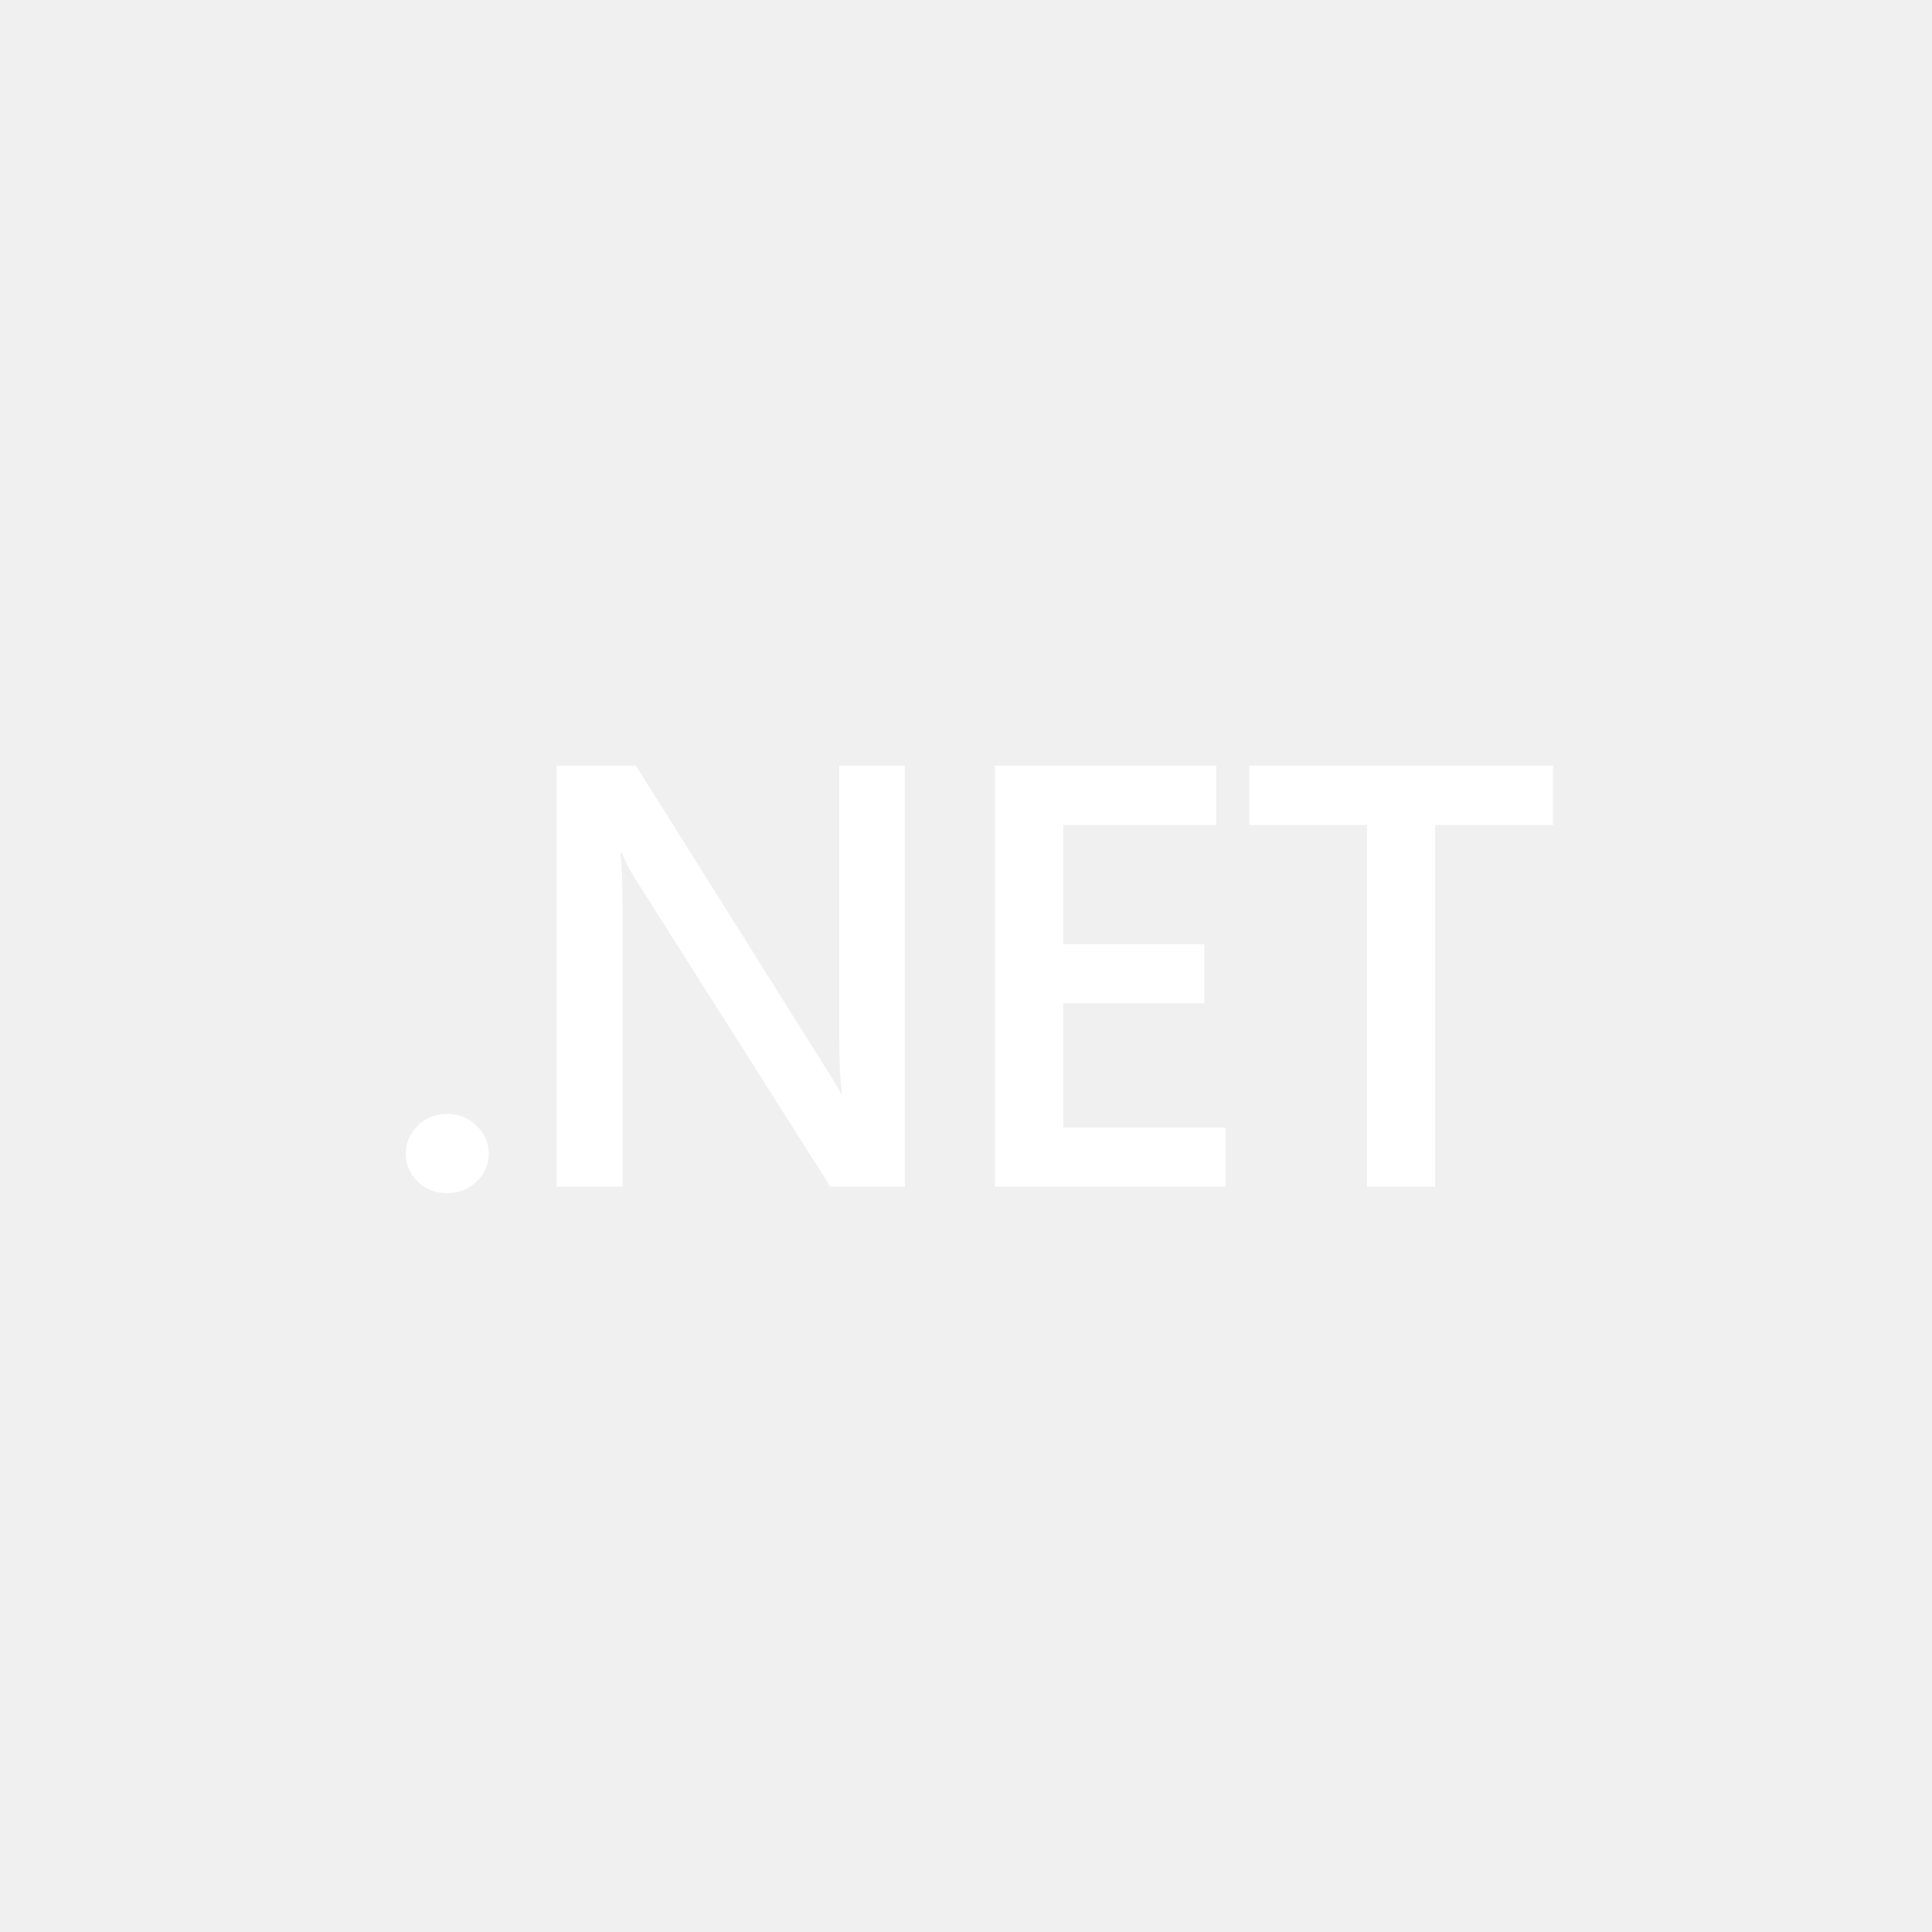
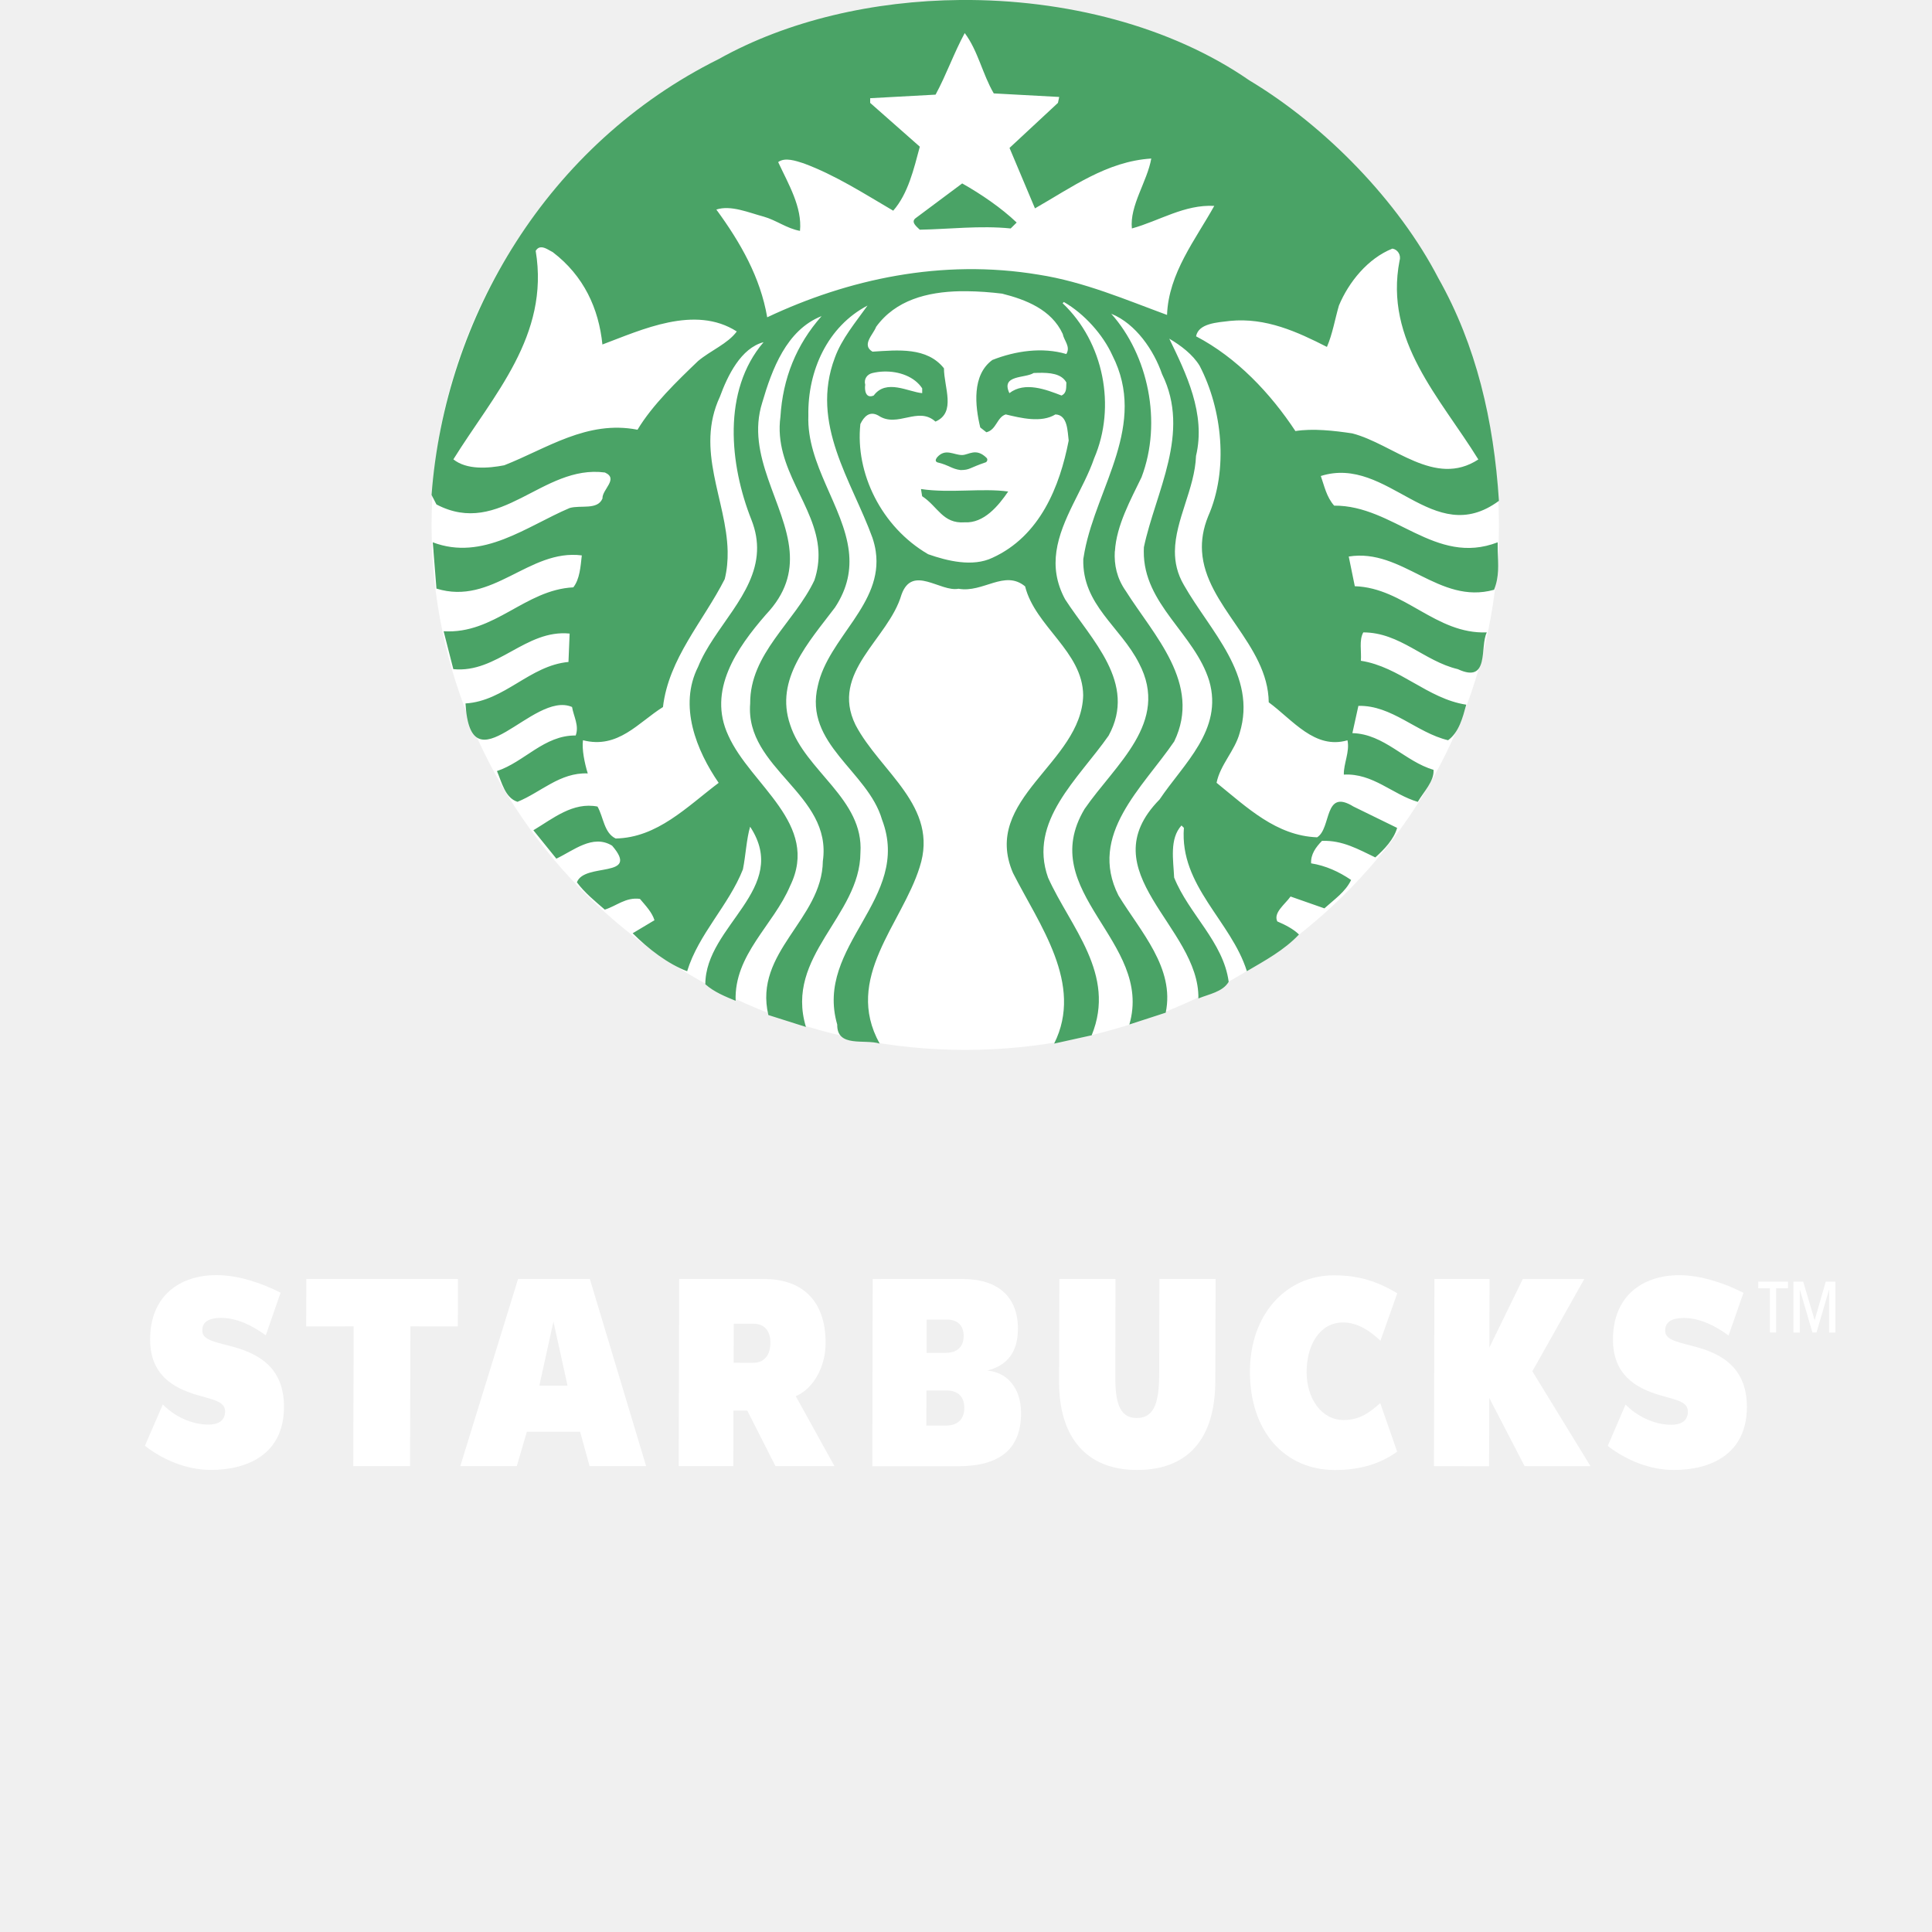
- <svg xmlns="http://www.w3.org/2000/svg" width="456" height="456" viewBox="0 0 456 456" version="1.1" xml:space="preserve" style="fill-rule:evenodd;clip-rule:evenodd;stroke-linejoin:round;stroke-miterlimit:2;">
-   <path d="m 105.5,281.609 c -2.703,0 -5.001,-0.9 -6.893,-2.702 -1.892,-1.848 -2.838,-4.042 -2.838,-6.582 0,-2.587 0.946,-4.804 2.838,-6.652 1.892,-1.848 4.19,-2.772 6.893,-2.772 2.748,0 5.068,0.924 6.96,2.772 1.937,1.848 2.906,4.064 2.906,6.652 0,2.54 -0.968,4.734 -2.906,6.582 -1.892,1.802 -4.212,2.702 -6.96,2.702 z" style="fill:#ffffff;fill-rule:nonzero;stroke-width:0.838" />
-   <path d="M 213.561,280.084 H 195.99 L 149.7,207.054 c -1.171,-1.848 -2.14,-3.765 -2.906,-5.751 h -0.406 c 0.361,2.125 0.541,6.675 0.541,13.65 v 65.132 h -15.543 v -99.36 h 18.719 l 44.737,71.298 c 1.892,2.957 3.109,4.989 3.649,6.098 h 0.27 c -0.45,-2.632 -0.676,-7.09 -0.676,-13.373 v -64.023 h 15.476 z" style="fill:#ffffff;fill-rule:nonzero;stroke-width:0.838" />
-   <path d="m 289.251,280.084 h -54.401 v -99.36 h 52.238 v 13.997 h -36.154 v 28.131 h 33.316 v 13.927 h -33.316 v 29.378 h 38.316 z" style="fill:#ffffff;fill-rule:nonzero;stroke-width:0.838" />
-   <path d="M 366.565,194.721 H 338.722 v 85.363 h -16.084 v -85.363 h -27.775 v -13.997 h 71.701 z" style="fill:#ffffff;fill-rule:nonzero;stroke-width:0.838" />
+ <svg xmlns="http://www.w3.org/2000/svg" width="200" height="200" viewBox="0 0 200 200" fill="none">
+   <g clip-path="url(#clip0_308_1354)">
+     <path d="M125.808 142.965C125.795 148.961 122.972 152.171 117.703 152.171C112.528 152.171 109.623 148.863 109.636 143.024L109.666 132.398H115.473L115.46 142.685C115.451 145.536 116.1 146.799 117.668 146.789C119.231 146.794 119.989 145.654 119.997 142.39L120.023 132.393H125.839L125.808 142.965Z" fill="white" />
+     <path d="M42.487 137.303L42.448 151.768H36.572L36.611 137.303L31.696 137.308L31.709 132.393L47.41 132.398L47.397 137.308L42.487 137.303Z" fill="white" />
+     <path d="M57.291 136.812L55.832 143.447L58.754 143.452L57.291 136.812ZM61.032 151.768L60.053 148.214H54.541L53.498 151.768L47.648 151.773L53.632 132.393H61.058L66.886 151.768H61.032Z" fill="white" />
+     <path d="M144.631 150.274L142.881 145.246C141.846 146.17 140.794 147.006 139.088 147.001C136.785 147.001 135.252 144.755 135.26 142.012C135.265 139.23 136.62 136.906 139.023 136.901C140.534 136.891 141.855 137.795 142.903 138.793L144.644 133.878C142.704 132.718 140.768 132.02 138.101 132.02C133.16 132.01 129.406 136.031 129.393 141.958C129.376 148.215 133.009 152.176 138.214 152.176C141.08 152.171 143.093 151.385 144.631 150.274Z" fill="white" />
+     <path d="M157.824 151.773L154.169 144.715L154.148 151.783L148.441 151.773L148.493 132.398H154.2L154.178 139.496L157.638 132.403H164.007L158.629 141.953L164.648 151.778L157.824 151.773Z" fill="white" />
+     <path d="M21.854 152.166C25.556 152.161 29.389 150.598 29.397 145.644C29.415 141.171 26.21 139.952 23.721 139.309C21.841 138.837 20.932 138.601 20.941 137.706C20.941 136.527 22.214 136.428 22.889 136.428C24.582 136.433 26.158 137.254 27.514 138.232L29.046 133.819C27.055 132.801 24.651 132 22.396 132C18.555 132 15.546 134.202 15.541 138.625C15.528 142.258 17.84 143.658 20.404 144.41C22.17 144.926 23.305 145.094 23.301 146.126C23.296 147.168 22.43 147.477 21.586 147.472C19.715 147.477 17.944 146.514 16.853 145.388L15 149.669C16.983 151.203 19.408 152.166 21.854 152.166Z" fill="white" />
+     <path d="M173.286 152.171C176.984 152.171 180.825 150.613 180.838 145.654C180.846 141.181 177.651 139.957 175.157 139.323C173.273 138.842 172.373 138.616 172.377 137.721C172.386 136.532 173.646 136.443 174.321 136.438C176.014 136.443 177.59 137.264 178.941 138.252L180.483 133.833C178.487 132.816 176.075 132.015 173.827 132.005C169.991 132.015 166.982 134.202 166.973 138.635C166.96 142.272 169.281 143.678 171.831 144.43C173.598 144.946 174.737 145.098 174.728 146.145C174.728 147.182 173.862 147.492 173.018 147.492C171.152 147.492 169.381 146.529 168.276 145.403L166.432 149.684C168.415 151.208 170.848 152.171 173.286 152.171Z" fill="white" />
+     <path d="M82.379 144.533C84.375 143.668 85.466 141.27 85.466 139.043C85.483 134.472 82.855 132.398 79.114 132.403L70.307 132.393L70.263 151.768H75.914L75.927 146.022H77.356L80.274 151.768H86.38L82.379 144.533ZM79.746 139.068C79.737 140.341 79.066 141.078 77.954 141.078L75.944 141.073L75.957 137.028H77.988C79.062 137.033 79.755 137.682 79.75 139.009V139.068H79.746Z" fill="white" />
+     <path d="M102.201 141.879C104.323 141.339 105.371 139.918 105.375 137.559C105.388 134.256 103.31 132.398 99.642 132.398L90.342 132.403L90.303 151.783H99.231C103.544 151.768 105.696 149.965 105.7 146.308C105.704 143.786 104.366 142.086 102.201 141.879ZM95.927 136.601H97.975C99.054 136.591 99.759 137.146 99.759 138.282L99.755 138.336C99.755 139.412 99.071 140.041 97.945 140.046L95.923 140.051L95.927 136.601ZM99.82 145.777C99.824 146.907 99.118 147.576 97.967 147.571L95.897 147.576L95.906 143.944H97.997C99.101 143.944 99.82 144.529 99.824 145.723L99.82 145.777Z" fill="white" />
+     <path d="M185.09 133.361H183.869V137.942H183.219V133.361H182.016V132.673H185.094V133.361H185.09ZM186.311 137.947H185.661V132.673H186.666L187.852 136.669L189 132.673H190V137.947H189.351V133.543H189.333L188.043 137.942H187.623L186.333 133.543H186.315V137.947H186.311Z" fill="white" />
+   </g>
+   <g clip-path="url(#clip1_308_1354)">
+     <path d="M155.169 54.39C155.169 84.376 130.433 108.685 99.925 108.685C69.411 108.685 44.675 84.376 44.675 54.39C44.675 24.404 69.411 0.095 99.919 0.095C130.433 0.095 155.169 24.404 155.169 54.39Z" fill="white" />
+     <path d="M99.606 18.988C101.573 20.098 103.661 21.525 105.246 23.037L104.625 23.65C101.488 23.327 98.185 23.728 95.214 23.778C94.883 23.449 94.216 22.959 94.837 22.546L99.606 18.988ZM155.044 57.066C155.084 58.449 155.221 59.637 154.667 61.053C148.941 62.648 145.177 56.715 139.621 57.612L140.249 60.685C145.388 60.853 148.605 65.671 153.915 65.465C153.162 66.937 154.251 70.824 150.909 69.268C147.441 68.454 144.931 65.465 141.127 65.465C140.671 66.29 140.956 67.428 140.876 68.403C144.892 69.017 147.772 72.335 151.787 72.949C151.411 74.298 151.034 75.804 149.905 76.629C146.643 75.854 144.093 72.988 140.62 73.071L139.998 75.893C143.3 75.977 145.433 78.832 148.399 79.691C148.479 80.879 147.39 81.944 146.768 83.009C144.133 82.234 142.125 80.025 139.114 80.187C139.074 79.077 139.747 77.817 139.49 76.635C136.108 77.616 133.844 74.549 131.34 72.703C131.266 66.675 124.775 62.721 124.433 57.072C124.365 55.945 124.541 54.746 125.066 53.452C127.199 48.628 126.526 42.366 124.188 37.871C123.475 36.689 122.22 35.752 121.045 35.06C122.762 38.618 124.855 42.823 123.811 47.195C123.692 50.575 121.655 53.815 121.627 57.072C121.621 58.231 121.872 59.392 122.557 60.563C125.277 65.353 130.165 69.881 128.328 75.888C127.821 77.733 126.315 79.161 125.939 81.035C129.121 83.611 132.127 86.517 136.348 86.678C137.853 85.742 137.015 81.576 140.112 83.494L144.629 85.703C144.298 86.885 143.289 87.944 142.371 88.759C140.654 87.944 138.983 86.963 136.85 87.047C136.216 87.699 135.675 88.435 135.726 89.372C137.232 89.612 138.612 90.237 139.867 91.095C139.285 92.322 138.144 93.092 137.101 94.034L133.599 92.807C133.011 93.627 131.796 94.486 132.224 95.384C133.011 95.718 133.889 96.165 134.471 96.739C132.926 98.373 130.964 99.427 129.076 100.537C127.45 95.345 122.095 91.703 122.557 85.697L122.306 85.452C121.045 86.835 121.467 89.049 121.547 90.844C123.053 94.603 126.646 97.514 127.193 101.635C126.566 102.695 125.146 102.907 124.057 103.359C124.182 95.919 112.644 90.281 120.041 82.758C122.511 79.072 126.646 75.558 125.18 70.489C123.674 65.593 118.359 62.559 118.404 57.072L118.416 56.642C119.625 50.92 123.309 44.825 120.298 38.735C119.459 36.287 117.583 33.504 115.034 32.478C118.838 36.733 120.344 43.676 118.171 49.404C117.075 51.679 115.564 54.395 115.416 57.072H115.404C115.324 58.471 115.615 59.86 116.539 61.176C119.425 65.755 124.439 70.785 121.553 76.757C118.29 81.537 112.61 86.4 115.781 92.696C118.079 96.454 121.638 100.208 120.674 104.831L116.91 106.058C119.42 97.436 107.128 92.367 112.273 83.745C115.45 79.128 121.131 74.794 117.914 68.666C115.992 64.868 112.016 62.62 112.142 57.875L112.279 57.077C113.573 50.346 118.809 43.972 115.148 36.778C114.184 34.653 112.262 32.489 110.129 31.262L110.003 31.391C114.269 35.439 115.564 42.098 113.265 47.446C112.193 50.586 109.838 53.714 109.359 57.077C109.13 58.661 109.324 60.306 110.26 62.04C112.975 66.245 117.743 70.707 114.765 76.15C111.634 80.639 106.41 85.011 108.497 90.856C110.796 95.969 115.598 100.838 113.009 107.173L109.125 108.032C112.216 101.853 107.579 95.73 104.864 90.37C101.562 82.686 111.965 79.005 112.13 71.978C112.091 67.444 107.163 64.868 106.119 60.702C103.986 58.94 101.773 61.405 99.223 60.947C97.341 61.316 94.444 58.41 93.32 61.561C91.98 66.178 85.883 69.569 88.564 75.045C91.113 79.908 97.256 83.472 95.202 89.768C93.366 95.651 87.303 101.251 91.062 108.032C89.516 107.541 86.63 108.478 86.67 106.063C84.286 97.849 94.444 93.064 91.307 84.849C89.847 79.819 83.197 77.042 84.662 70.991C85.746 66.011 91.461 62.531 90.657 57.077C90.594 56.62 90.474 56.151 90.314 55.666C88.181 49.783 83.829 43.894 86.425 37.023C87.138 35.06 88.558 33.387 89.807 31.631C85.683 33.789 83.596 38.367 83.681 43.024C83.499 48.087 87.326 52.432 87.873 57.066C88.09 58.94 87.776 60.853 86.436 62.888C83.721 66.491 80.168 70.288 81.799 75.034C83.345 79.819 89.448 82.719 89.071 88.279C89.031 94.854 81.212 98.953 83.43 106.309L79.54 105.076C77.995 98.54 85.101 95.194 85.181 89.143C86.185 82.189 77.111 79.607 77.658 72.826C77.618 67.673 82.255 64.411 84.303 60.077C84.657 59.023 84.771 58.025 84.725 57.072C84.474 52.281 80.059 48.534 80.79 43.146C81.035 39.181 82.415 35.707 85.05 32.724C81.417 34.151 79.911 38.245 78.907 41.674C77.162 47.178 81.326 52.131 81.742 57.066C81.925 59.246 81.383 61.41 79.284 63.624C76.272 67.093 73.215 71.471 75.394 76.138C77.698 81.286 84.93 85.29 81.793 91.709C80.082 95.757 75.981 98.819 76.153 103.604C75.069 103.152 73.94 102.706 73.016 101.892C73.016 95.802 81.873 91.999 77.653 85.58C77.276 86.846 77.196 88.569 76.906 89.997C75.44 93.716 72.308 96.694 71.133 100.542C69.171 99.801 67.124 98.245 65.493 96.611L67.751 95.261C67.5 94.441 66.833 93.75 66.246 93.053C64.78 92.852 63.816 93.794 62.607 94.162C61.563 93.259 60.553 92.445 59.721 91.341C60.474 89.249 66.331 90.978 63.365 87.543C61.363 86.316 59.35 88.067 57.593 88.887L55.215 85.948C57.263 84.721 59.304 83.003 61.854 83.494C62.481 84.598 62.527 86.227 63.736 86.801C68.042 86.718 71.094 83.533 74.396 81.04C72.097 77.694 70.221 73.071 72.269 69.022C73.905 64.963 78.172 61.55 78.366 57.066C78.411 56.045 78.246 54.969 77.79 53.815C75.531 48.132 74.738 40.453 79.044 35.423C76.7 36.036 75.32 38.891 74.527 41.061C71.938 46.61 75.212 51.751 75.326 57.066C75.343 58.025 75.263 58.979 75.023 59.949C72.805 64.321 69.217 68.158 68.63 73.194C66.08 74.783 63.987 77.566 60.348 76.629C60.223 77.566 60.514 78.999 60.844 80.064C57.964 79.947 55.996 82.022 53.572 83.003C52.278 82.596 51.941 80.962 51.445 79.819C54.285 78.882 56.333 76.099 59.595 76.138C59.972 75.112 59.384 74.17 59.219 73.188C55.164 71.426 48.73 81.894 48.188 72.82C52.243 72.575 54.833 68.894 58.848 68.526L58.968 65.587C54.411 65.135 51.479 69.72 46.928 69.268L45.924 65.347C51.194 65.671 54.331 61.053 59.35 60.802C60.017 59.944 60.097 58.678 60.228 57.495C54.753 56.798 50.994 62.732 45.182 60.931C45.182 60.931 44.983 58.46 44.874 57.066H44.88C44.84 56.52 44.8 56.14 44.8 56.14C49.985 58.109 54.536 54.467 58.974 52.588C60.103 52.259 61.859 52.828 62.367 51.606C62.322 50.664 64.078 49.565 62.618 48.913C56.133 48.054 51.827 55.7 45.182 52.22L44.675 51.238C46.061 32.763 56.715 14.906 74.396 6.117C81.554 2.113 90.451 0.072 99.423 -0.001C110.248 -0.09 121.193 2.687 129.332 8.32C137.237 13.06 144.795 20.873 148.901 28.803C152.825 35.752 154.633 43.548 155.169 51.846C148.314 56.91 143.711 47.072 136.73 49.275C137.106 50.34 137.317 51.439 138.11 52.343C144.298 52.298 148.559 58.639 155.038 56.14L155.044 57.066ZM76.272 34.313C71.926 31.53 66.411 34.151 62.361 35.662C61.985 31.943 60.439 28.552 57.217 26.098C56.903 25.948 56.47 25.624 56.082 25.602C55.848 25.585 55.626 25.68 55.455 25.97C56.915 34.759 51.074 40.888 46.933 47.552C48.314 48.656 50.527 48.489 52.198 48.166C56.584 46.448 60.764 43.464 65.995 44.485C67.54 41.908 70.135 39.416 72.263 37.374C73.563 36.282 75.348 35.579 76.272 34.313ZM89.567 39.834C89.482 40.364 89.607 41.306 90.446 40.944C91.746 39.187 94.039 40.576 95.465 40.698V40.202C94.683 39.003 93.081 38.406 91.455 38.462C91.079 38.473 90.697 38.529 90.332 38.612C89.778 38.735 89.402 39.22 89.567 39.834ZM110.014 34.569C108.845 32.032 106.17 31.011 103.741 30.398C102.549 30.253 101.317 30.158 100.09 30.147C99.862 30.147 99.634 30.142 99.4 30.147C95.972 30.214 92.698 31.073 90.697 33.833C90.411 34.614 89.145 35.707 90.32 36.404C92.955 36.237 95.961 35.913 97.718 38.127C97.718 40.09 99.012 42.706 96.839 43.643C95.037 42.014 92.904 44.334 90.948 43.029C90.024 42.499 89.442 43.118 89.065 43.894C88.518 48.963 91.233 54.551 96.081 57.373C98.043 58.064 100.689 58.722 102.737 57.741C107.67 55.493 109.712 50.346 110.63 45.606C110.505 44.702 110.551 42.946 109.256 42.901C107.796 43.804 105.663 43.269 104.111 42.901C103.193 43.191 103.153 44.502 102.109 44.747L101.476 44.251C100.934 42.009 100.598 38.819 102.731 37.263C105.115 36.321 107.916 35.913 110.385 36.65C110.853 35.874 110.14 35.261 110.014 34.569ZM107.493 38.596C107.328 38.601 107.168 38.607 107.003 38.612C106.125 39.181 103.575 38.774 104.493 40.698C106.085 39.466 108.298 40.33 109.889 40.944C110.476 40.659 110.351 40.085 110.391 39.594C109.878 38.663 108.663 38.574 107.493 38.596ZM125.699 21.314C122.602 21.152 120.013 22.869 117.172 23.65C116.927 21.286 118.764 18.787 119.18 16.412C114.583 16.701 110.944 19.406 107.14 21.57C106.262 19.49 105.377 17.399 104.505 15.313L109.518 10.651L109.649 10.037L102.874 9.669C101.704 7.667 101.248 5.264 99.868 3.423C98.739 5.509 97.98 7.712 96.851 9.797L90.081 10.166V10.651L95.219 15.185C94.592 17.516 94.01 20.048 92.465 21.81C89.453 20.048 86.487 18.129 83.191 16.908C82.398 16.657 81.263 16.25 80.556 16.78C81.6 19.027 83.06 21.447 82.814 23.901C81.434 23.65 80.35 22.786 79.05 22.423C77.499 22.011 75.656 21.202 74.156 21.693C76.666 25.122 78.713 28.714 79.421 32.846C87.742 28.92 97.45 26.756 107.522 28.435C112.245 29.171 116.585 31.05 120.811 32.601C120.971 28.273 123.771 24.793 125.699 21.314ZM139.987 44.864C144.247 45.968 148.519 50.508 153.036 47.563C149.106 41.189 143.26 35.3 144.886 26.963C145.057 26.394 144.681 25.82 144.139 25.736C141.589 26.756 139.616 29.21 138.606 31.625C138.19 33.053 137.945 34.569 137.363 35.913C134.311 34.358 131.049 32.852 127.33 33.22C125.99 33.382 124.068 33.471 123.817 34.815C128.038 37.023 131.511 40.704 134.1 44.624C135.897 44.334 138.104 44.58 139.987 44.864ZM95.339 50.625L95.459 51.367C97.09 52.432 97.592 54.233 99.856 54.071C101.864 54.188 103.364 52.348 104.368 50.881C101.653 50.508 98.351 51.077 95.339 50.625ZM97.598 47.318C97.678 47.647 97.392 48.138 97.849 48.299C99.189 48.015 101.607 48.996 102.355 47.441C101.836 46.872 100.98 46.61 100.09 46.61C99.195 46.61 98.271 46.866 97.598 47.318Z" fill="#4AA366" />
+     <path opacity="0.99" d="M95.345 45.897H104.511V49.577H95.345V45.897Z" fill="white" />
+     <path d="M97.039 47.865C98.225 48.138 98.516 48.551 99.452 48.662C100.444 48.646 100.301 48.445 102.041 47.859C102.155 47.82 102.309 47.575 102.115 47.385C101.037 46.337 100.29 47.084 99.617 47.106C98.722 47.118 97.877 46.359 97.005 47.346C96.856 47.553 96.777 47.748 97.039 47.865Z" fill="#4AA366" />
+   </g>
+   <defs>
+     <clipPath id="clip0_308_1354">
+       <rect width="180" height="20.171" fill="white" transform="translate(10 132)" />
+     </clipPath>
+     <clipPath id="clip1_308_1354">
+       <rect width="110.495" height="108.685" fill="white" transform="translate(44.6748)" />
+     </clipPath>
+   </defs>
</svg>
